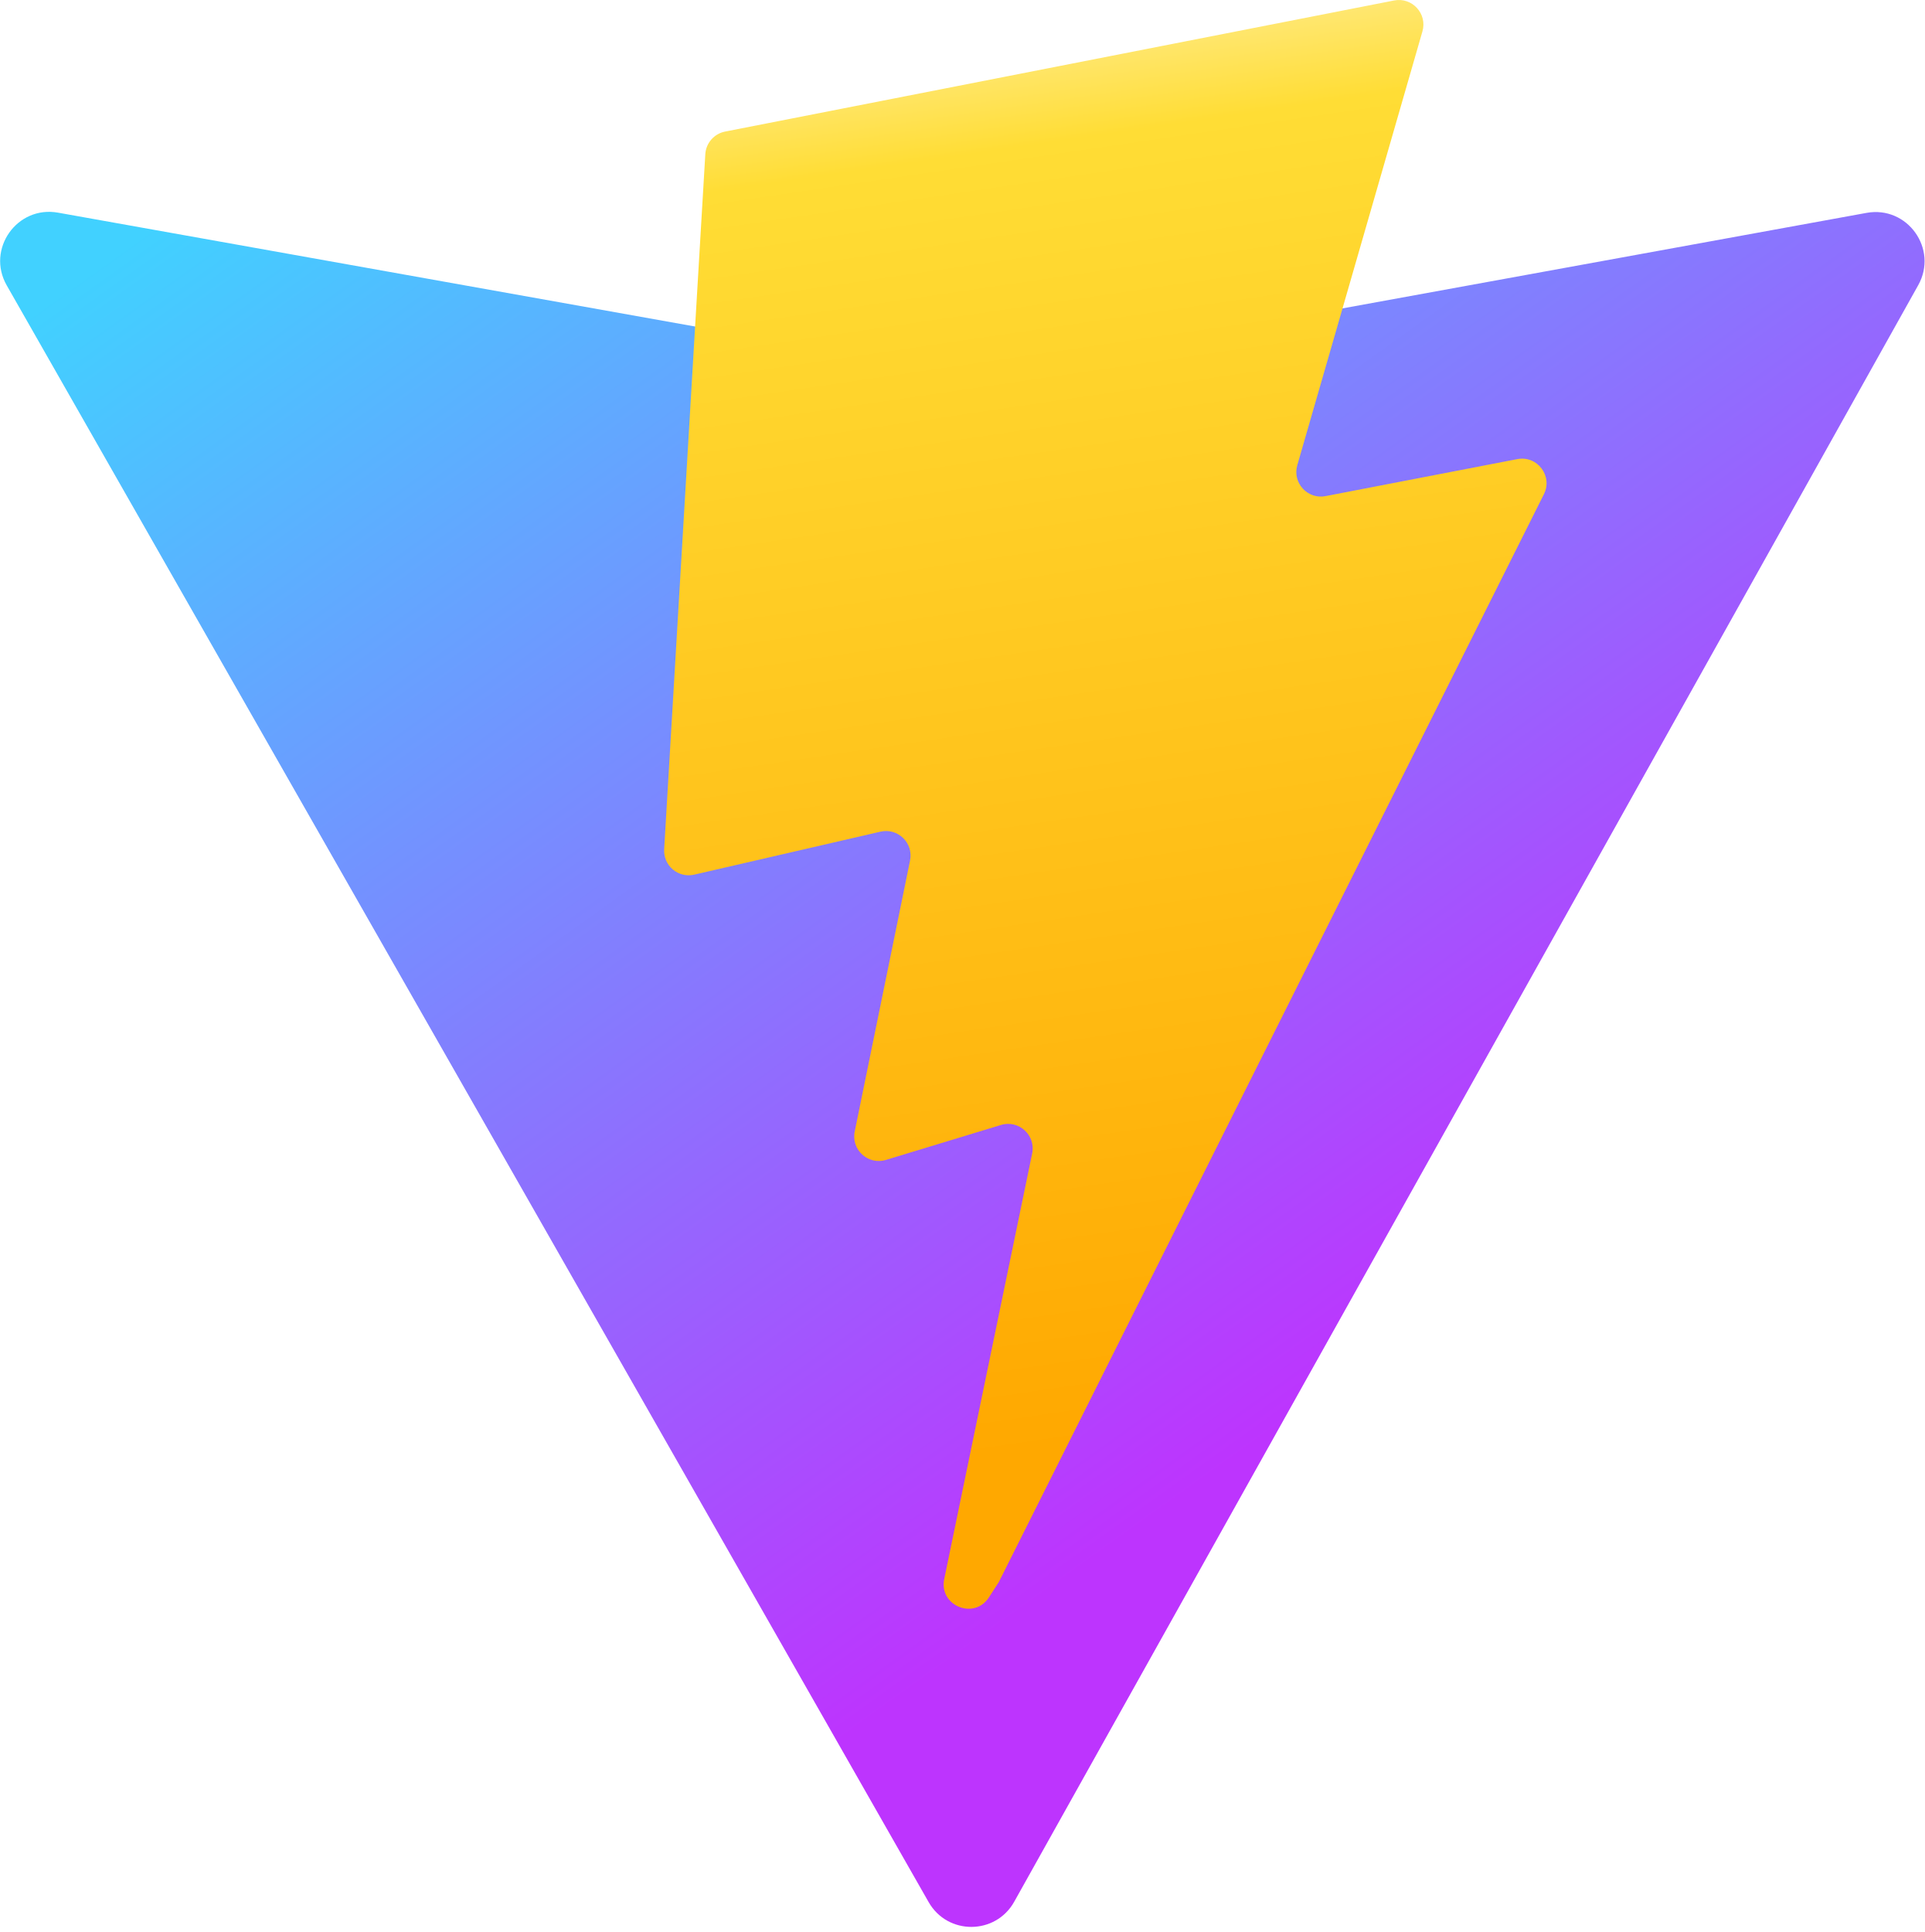
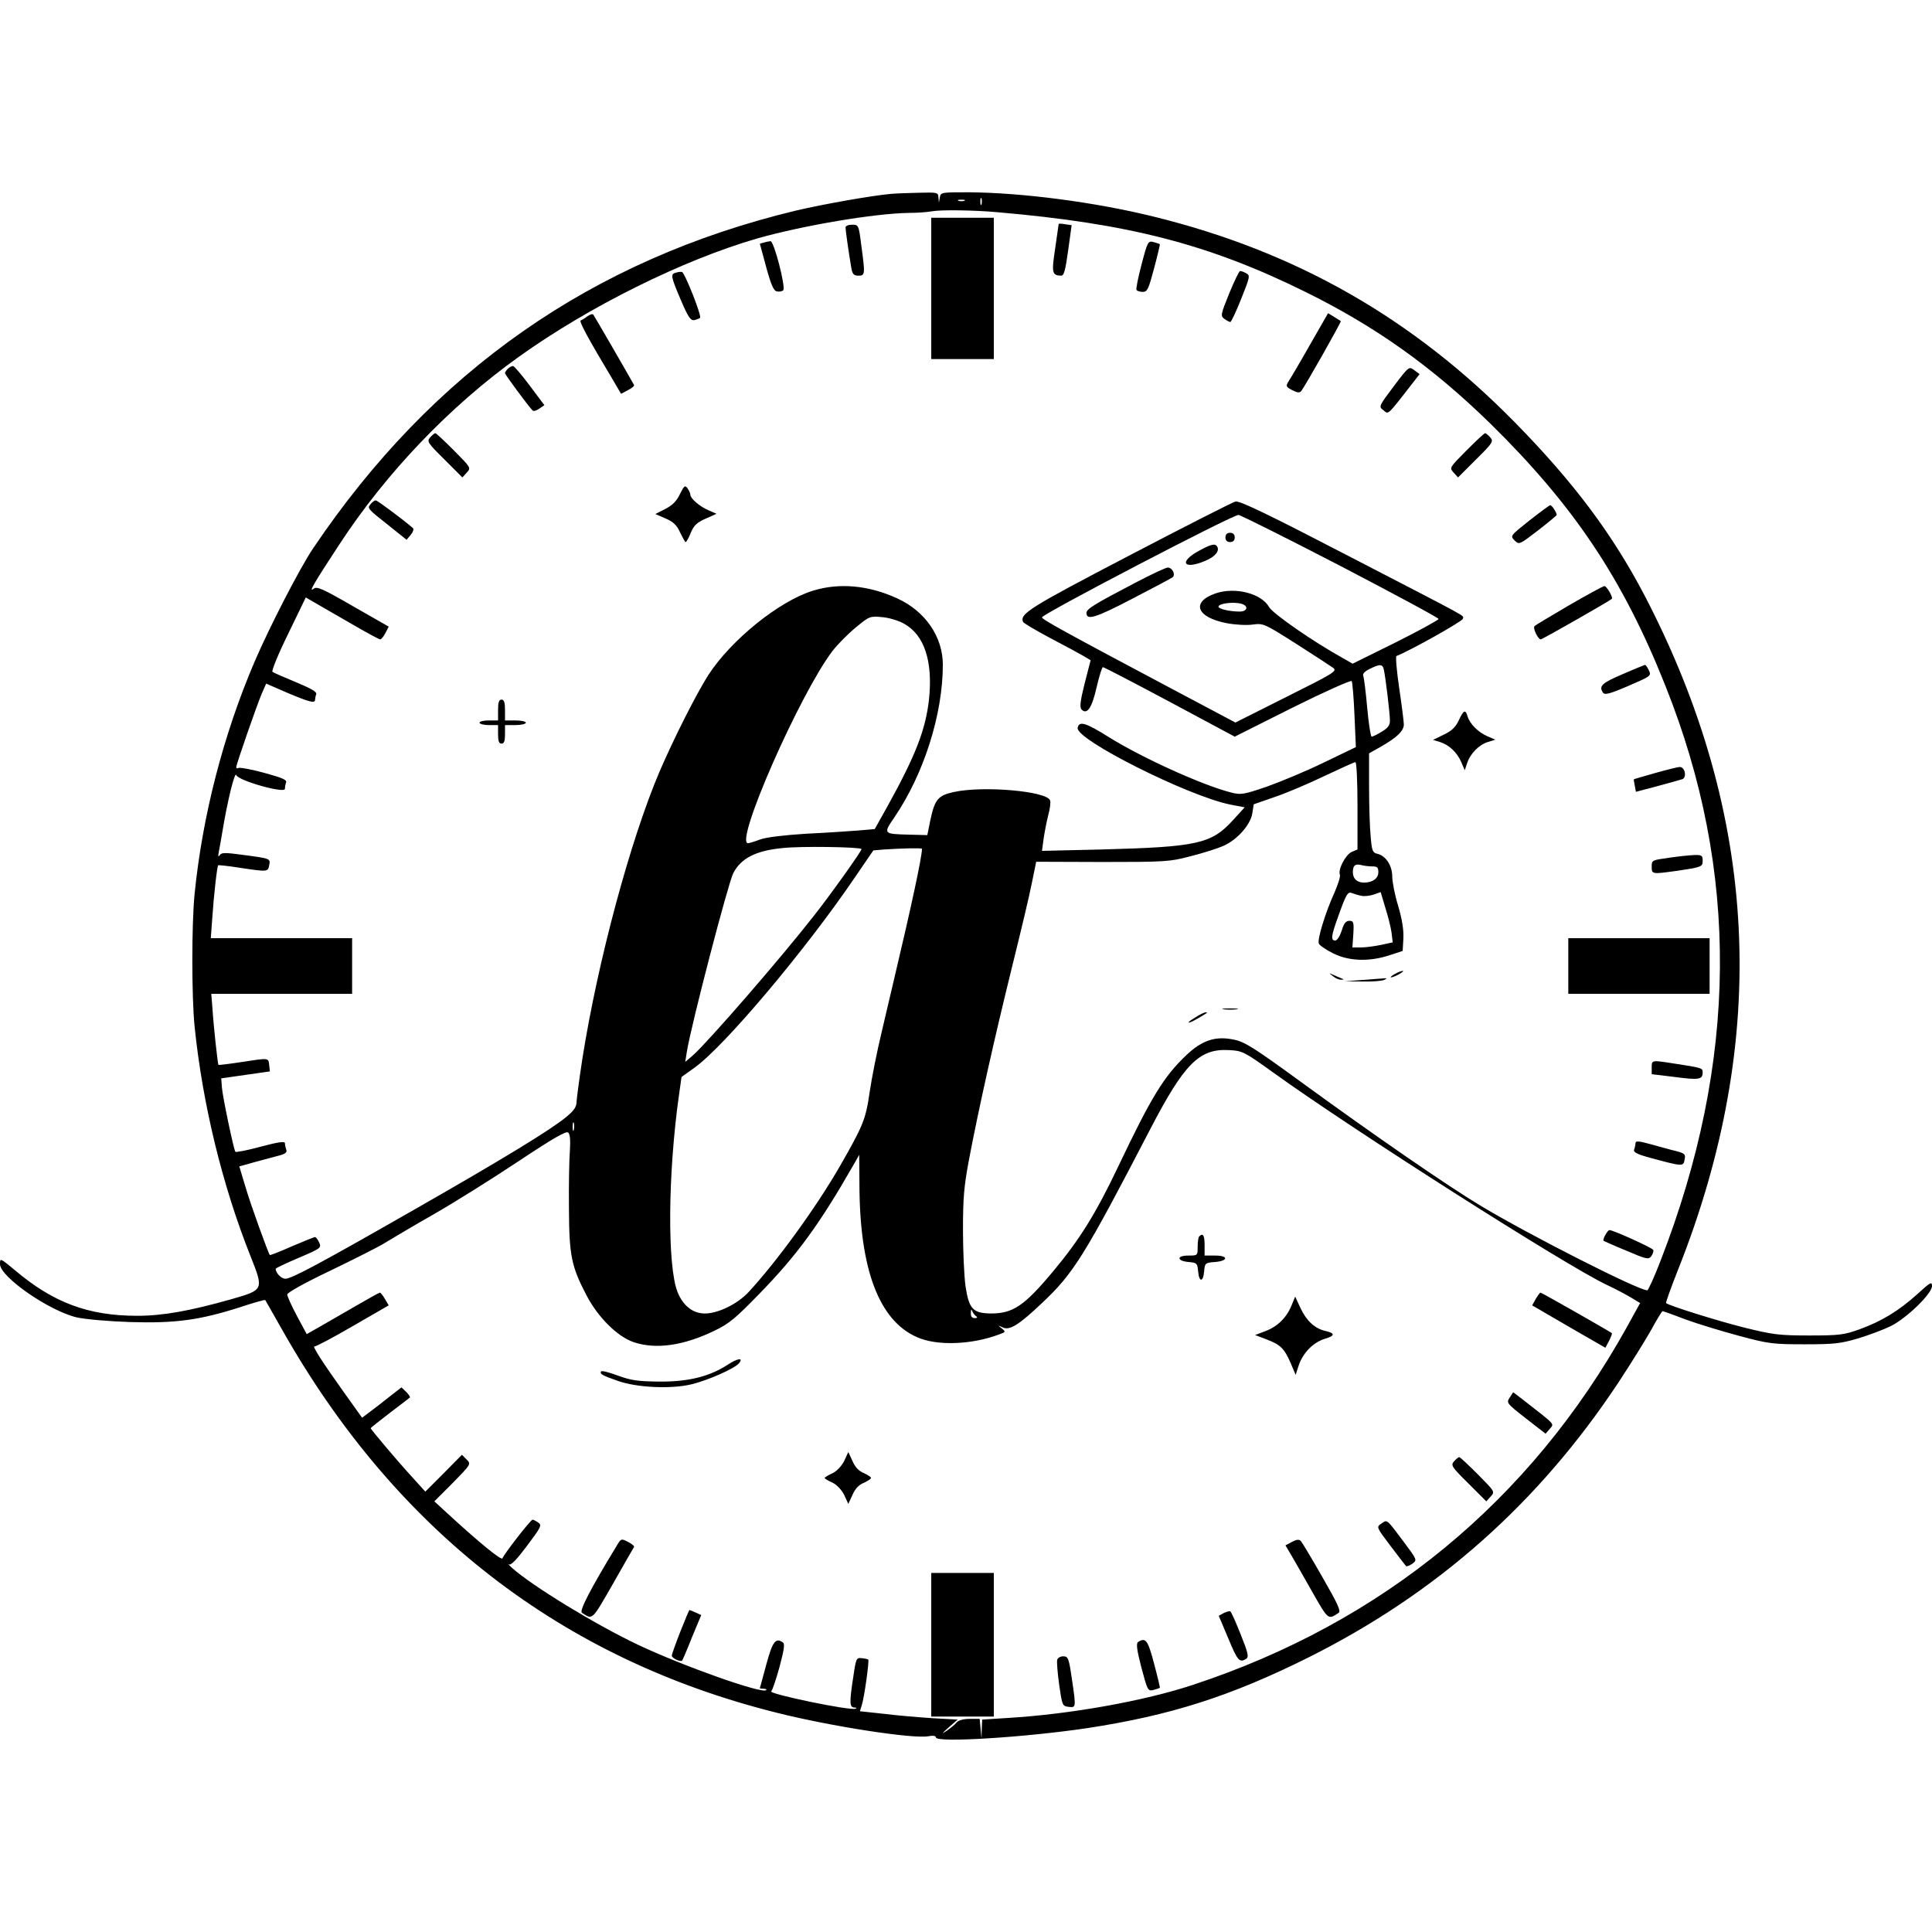
- <svg xmlns="http://www.w3.org/2000/svg" aria-hidden="true" role="img" class="iconify iconify--logos" width="31.88" height="32" preserveAspectRatio="xMidYMid meet" viewBox="0 0 256 257">
-   <defs>
-     <linearGradient id="IconifyId1813088fe1fbc01fb466" x1="-.828%" x2="57.636%" y1="7.652%" y2="78.411%">
-       <stop offset="0%" stop-color="#41D1FF" />
-       <stop offset="100%" stop-color="#BD34FE" />
-     </linearGradient>
-     <linearGradient id="IconifyId1813088fe1fbc01fb467" x1="43.376%" x2="50.316%" y1="2.242%" y2="89.03%">
-       <stop offset="0%" stop-color="#FFEA83" />
-       <stop offset="8.333%" stop-color="#FFDD35" />
-       <stop offset="100%" stop-color="#FFA800" />
-     </linearGradient>
-   </defs>
-   <path fill="url(#IconifyId1813088fe1fbc01fb466)" d="M255.153 37.938L134.897 252.976c-2.483 4.44-8.862 4.466-11.382.048L.875 37.958c-2.746-4.814 1.371-10.646 6.827-9.67l120.385 21.517a6.537 6.537 0 0 0 2.322-.004l117.867-21.483c5.438-.991 9.574 4.796 6.877 9.62Z" />
-   <path fill="url(#IconifyId1813088fe1fbc01fb467)" d="M185.432.063L96.44 17.501a3.268 3.268 0 0 0-2.634 3.014l-5.474 92.456a3.268 3.268 0 0 0 3.997 3.378l24.777-5.718c2.318-.535 4.413 1.507 3.936 3.838l-7.361 36.047c-.495 2.426 1.782 4.5 4.151 3.78l15.304-4.649c2.372-.72 4.652 1.36 4.15 3.788l-11.698 56.621c-.732 3.542 3.979 5.473 5.943 2.437l1.313-2.028l72.516-144.72c1.215-2.423-.88-5.186-3.54-4.672l-25.505 4.922c-2.396.462-4.435-1.77-3.759-4.114l16.646-57.705c.677-2.35-1.37-4.583-3.769-4.113Z" />
+ <svg xmlns="http://www.w3.org/2000/svg" version="1.0" width="834pt" height="834pt" viewBox="0 0 834 834" preserveAspectRatio="xMidYMid meet">
+   <g transform="translate(0,834) scale(0.1,-0.1)" fill="#000000" stroke="none">
+     <path d="M3845 7503 c-87 -8 -294 -45 -409 -72 -881 -212 -1570 -694 -2085 -1459 -56 -83 -187 -337 -251 -486 -136 -317 -226 -667 -260 -1005 -13 -133 -13 -440 0 -572 34 -332 119 -685 242 -993 57 -144 57 -144 -82 -184 -180 -51 -297 -72 -408 -72 -211 0 -363 57 -529 198 -63 52 -63 52 -63 25 0 -55 214 -203 332 -230 35 -8 138 -17 229 -20 195 -6 299 8 472 63 60 20 110 34 112 32 1 -2 33 -57 70 -123 490 -870 1208 -1427 2140 -1659 235 -59 587 -113 652 -101 20 4 33 2 33 -5 0 -24 384 0 653 40 361 55 620 138 957 306 553 277 990 664 1335 1184 56 85 121 190 145 233 23 42 44 77 47 77 3 0 48 -16 100 -36 52 -19 157 -51 232 -71 126 -34 146 -36 281 -36 129 0 155 3 233 26 49 15 112 39 140 53 68 34 177 140 177 172 0 21 -6 18 -64 -35 -79 -71 -152 -116 -248 -151 -67 -24 -86 -27 -218 -27 -131 0 -158 4 -280 34 -115 29 -327 95 -338 106 -2 2 21 66 51 142 398 1000 350 1965 -144 2913 -139 265 -305 487 -557 744 -444 453 -948 740 -1562 891 -256 63 -566 103 -797 105 -119 0 -122 0 -126 -22 l-4 -23 -2 23 c-1 21 -4 22 -83 20 -46 -1 -101 -3 -123 -5z m392 -45 c-3 -7 -5 -2 -5 12 0 14 2 19 5 13 2 -7 2 -19 0 -25z m-74 15 c-7 -2 -19 -2 -25 0 -7 3 -2 5 12 5 14 0 19 -2 13 -5z m142 -49 c567 -49 913 -138 1330 -344 304 -150 547 -323 799 -569 359 -353 571 -668 755 -1131 321 -802 314 -1622 -21 -2483 -27 -70 -53 -127 -57 -127 -39 0 -510 239 -721 366 -137 82 -455 301 -776 535 -199 145 -241 172 -287 181 -79 17 -137 -2 -205 -66 -98 -93 -151 -179 -297 -486 -95 -199 -163 -309 -278 -447 -125 -150 -174 -183 -269 -183 -78 1 -95 19 -110 117 -6 43 -11 152 -11 243 0 138 4 189 27 310 41 215 108 515 185 827 38 153 77 317 86 365 l18 88 286 -1 c271 0 291 1 381 25 52 13 115 33 140 44 60 26 118 91 126 141 l6 39 92 32 c50 17 147 58 215 91 68 32 127 59 132 59 5 0 9 -85 9 -188 l0 -189 -26 -11 c-26 -13 -59 -75 -50 -98 3 -7 -8 -42 -23 -76 -40 -88 -75 -203 -68 -221 3 -8 31 -27 63 -43 69 -34 157 -36 244 -7 l55 18 3 53 c2 36 -5 82 -22 140 -15 48 -26 106 -26 128 0 47 -27 89 -63 98 -22 5 -25 13 -30 73 -4 38 -7 134 -7 215 l0 146 53 30 c68 39 97 67 97 95 0 12 -9 83 -20 157 -11 74 -16 136 -12 138 63 25 287 151 287 161 0 17 55 -13 -494 271 -343 178 -471 240 -488 235 -12 -3 -219 -108 -460 -234 -427 -223 -471 -250 -457 -285 2 -6 55 -37 117 -70 61 -32 126 -67 143 -77 l32 -19 -26 -101 c-19 -76 -22 -103 -13 -112 24 -24 45 8 65 97 11 47 23 86 27 86 5 0 135 -68 289 -150 l280 -150 249 125 c139 69 253 120 256 115 3 -5 9 -72 12 -148 l6 -137 -139 -67 c-76 -37 -187 -83 -246 -104 -100 -34 -111 -36 -154 -25 -125 32 -385 150 -529 240 -99 62 -127 70 -133 39 -10 -50 476 -294 658 -331 l63 -12 -51 -56 c-93 -102 -154 -115 -566 -126 l-258 -6 7 52 c4 28 13 74 20 102 8 28 11 57 8 64 -15 40 -289 64 -416 36 -68 -15 -82 -32 -101 -122 l-13 -64 -78 2 c-113 3 -113 3 -64 75 127 187 209 444 209 659 0 120 -76 231 -197 286 -124 57 -251 68 -364 33 -146 -45 -354 -213 -452 -365 -53 -84 -148 -272 -210 -416 -126 -296 -266 -816 -333 -1239 -13 -85 -24 -168 -25 -185 0 -23 -11 -39 -45 -67 -65 -54 -266 -177 -644 -393 -416 -238 -541 -305 -568 -305 -18 0 -42 25 -42 43 0 3 45 24 99 47 96 41 99 43 89 66 -6 13 -14 24 -18 24 -4 0 -48 -18 -100 -40 -51 -23 -94 -39 -95 -38 -7 8 -82 215 -105 293 l-27 90 61 17 c33 9 81 22 104 28 33 8 42 15 38 26 -3 9 -6 22 -6 29 0 9 -26 6 -105 -15 -58 -16 -107 -25 -109 -22 -8 13 -55 238 -58 277 l-3 40 105 15 105 15 -3 28 c-4 31 1 31 -122 12 -52 -8 -95 -13 -97 -12 -3 3 -21 165 -26 245 l-5 62 304 0 304 0 0 120 0 120 -305 0 -305 0 6 83 c7 103 21 228 26 232 1 1 44 -3 93 -11 120 -18 122 -18 127 11 6 29 6 29 -116 45 -73 10 -90 10 -97 -1 -7 -10 -8 -6 -5 11 3 14 10 54 16 90 22 134 54 263 60 244 9 -24 210 -81 210 -59 0 7 2 20 5 28 5 10 -18 20 -95 41 -55 15 -105 24 -110 21 -6 -3 -10 -2 -10 4 0 12 87 262 110 317 l19 43 92 -40 c95 -40 119 -46 119 -30 0 5 2 16 5 24 4 10 -20 24 -87 52 -51 21 -97 41 -102 45 -4 5 26 79 68 164 l76 157 43 -25 c23 -13 93 -54 156 -90 62 -36 117 -66 122 -66 5 0 15 12 23 28 l14 27 -154 88 c-135 78 -157 87 -171 75 -22 -17 3 26 112 192 202 309 477 597 775 810 303 217 708 418 1030 511 198 56 506 108 655 110 33 0 77 3 99 7 38 7 181 5 281 -4z m1483 -1528 c232 -121 422 -223 422 -228 0 -4 -83 -50 -185 -101 l-186 -92 -42 24 c-130 72 -304 193 -319 221 -33 58 -145 87 -229 59 -109 -37 -85 -104 46 -129 36 -7 87 -10 113 -6 46 6 50 4 187 -83 77 -49 149 -96 160 -104 18 -14 5 -22 -201 -125 l-221 -111 -279 148 c-454 241 -556 297 -556 306 0 14 825 444 848 442 11 -1 210 -101 442 -221z m-430 -162 c33 -9 28 -34 -7 -34 -41 0 -91 11 -91 21 0 14 63 22 98 13z m-1456 -86 c89 -49 126 -164 108 -330 -15 -129 -58 -240 -177 -455 l-57 -102 -70 -6 c-39 -3 -141 -10 -226 -14 -95 -6 -172 -15 -199 -25 -24 -9 -47 -16 -52 -16 -60 0 223 643 364 829 23 30 69 76 102 103 58 48 61 49 113 44 28 -2 71 -15 94 -28z m2072 -200 c8 -38 26 -189 26 -219 0 -20 -9 -32 -36 -48 -19 -12 -39 -21 -43 -21 -4 0 -13 56 -19 124 -6 68 -14 130 -17 138 -4 9 6 20 27 30 45 23 57 22 62 -4z m-2255 -773 c4 -4 -132 -195 -207 -290 -147 -188 -457 -544 -520 -600 l-34 -29 7 44 c19 118 178 726 200 770 33 65 98 98 212 109 78 9 332 5 342 -4z m261 1 c0 -35 -47 -253 -120 -561 -10 -44 -35 -147 -54 -230 -20 -82 -43 -199 -52 -260 -17 -118 -28 -144 -130 -322 -103 -178 -270 -408 -392 -540 -48 -52 -132 -93 -189 -93 -52 0 -94 33 -118 92 -45 113 -42 511 6 851 l11 78 56 40 c129 92 480 509 692 821 l80 117 47 4 c74 5 163 7 163 3z m1943 -76 c22 0 27 -4 27 -25 0 -27 -25 -45 -62 -45 -30 0 -48 17 -48 45 0 29 10 37 35 31 11 -3 32 -6 48 -6z m-46 -127 c12 -3 36 0 52 5 l31 11 20 -67 c12 -37 24 -86 27 -108 l5 -42 -51 -11 c-29 -6 -68 -11 -87 -11 l-36 0 4 58 c3 51 1 57 -17 57 -15 0 -24 -11 -33 -42 -8 -24 -20 -43 -28 -43 -20 0 -18 19 12 102 36 101 42 111 62 102 9 -3 27 -9 39 -11z m-382 -762 c344 -248 1268 -836 1440 -917 39 -18 87 -44 107 -56 l38 -23 -59 -107 c-416 -747 -1052 -1271 -1871 -1541 -211 -70 -531 -127 -799 -143 l-111 -7 -2 -41 -1 -41 -4 42 -4 43 -43 0 c-27 0 -48 -6 -56 -15 -7 -9 -27 -25 -44 -37 -23 -15 -21 -12 8 14 l40 35 -110 6 c-60 4 -155 12 -210 19 l-102 11 8 26 c11 33 33 192 28 197 -3 2 -15 5 -28 6 -23 3 -25 -1 -36 -77 -18 -115 -17 -135 4 -136 9 0 12 -3 5 -5 -23 -10 -381 65 -364 75 5 3 21 51 36 105 21 80 24 101 13 107 -30 20 -43 3 -70 -96 -15 -55 -27 -101 -28 -102 0 -2 8 -3 17 -3 9 0 14 -3 10 -6 -17 -17 -359 104 -553 196 -182 86 -457 254 -544 332 -14 13 -20 19 -14 15 9 -6 34 20 79 80 60 80 65 89 49 100 -10 7 -21 13 -25 13 -8 0 -124 -149 -130 -167 -4 -11 -103 70 -244 200 l-50 46 80 80 c79 81 79 81 59 101 l-20 20 -79 -80 -79 -79 -57 63 c-59 64 -179 206 -179 211 0 1 37 31 83 66 45 34 84 64 86 66 3 2 -4 13 -15 24 l-21 20 -49 -38 c-27 -22 -65 -51 -85 -66 l-36 -27 -80 112 c-92 129 -137 199 -125 196 4 -2 78 37 164 87 l156 90 -16 27 c-9 16 -19 28 -22 28 -3 0 -50 -26 -105 -58 -55 -32 -125 -72 -156 -90 l-55 -31 -42 78 c-23 43 -42 85 -42 93 0 8 73 49 184 102 102 49 207 102 233 118 26 16 122 73 213 125 91 52 257 156 368 230 155 103 207 132 215 124 8 -8 10 -35 7 -79 -3 -37 -5 -148 -4 -247 1 -205 10 -251 76 -377 49 -94 133 -178 204 -202 96 -32 215 -15 349 50 63 30 93 56 192 158 165 169 262 303 410 562 l22 39 1 -130 c1 -363 84 -585 248 -657 86 -39 238 -33 356 12 28 10 28 11 10 26 -18 14 -18 14 4 4 30 -15 71 11 171 106 136 128 182 202 467 751 146 281 211 347 339 340 58 -3 65 -6 190 -96z m-3018 -248 c-3 -10 -5 -4 -5 12 0 17 2 24 5 18 2 -7 2 -21 0 -30z m1737 -805 c7 -5 4 -8 -6 -8 -12 0 -18 7 -17 23 0 15 2 17 6 7 3 -8 11 -18 17 -22z" />
+     <path d="M4020 7095 l0 -305 135 0 135 0 0 305 0 305 -135 0 -135 0 0 -305z" />
+     <path d="M4570 7373 c0 -2 -7 -49 -15 -105 -16 -106 -14 -117 26 -118 12 0 18 23 30 109 l15 109 -28 4 c-15 3 -28 3 -28 1z" />
+     <path d="M3650 7358 c0 -12 13 -104 25 -175 5 -27 11 -33 30 -33 30 0 30 5 13 131 -11 88 -12 89 -40 89 -16 0 -28 -5 -28 -12z" />
+     <path d="M3298 7293 c-10 -2 -18 -5 -18 -6 1 -1 13 -47 28 -102 21 -76 32 -101 46 -103 10 -2 22 0 27 5 12 12 -40 213 -55 212 -6 -1 -19 -3 -28 -6z" />
+     <path d="M4928 7199 c-15 -57 -25 -106 -22 -111 3 -4 15 -8 27 -8 20 0 25 12 49 102 15 56 26 103 25 104 -1 1 -13 5 -27 9 -24 6 -26 3 -52 -96z" />
+     <path d="M2918 7163 c-24 -6 -23 -15 21 -118 31 -73 42 -89 57 -87 11 2 22 7 26 10 8 8 -66 195 -78 198 -5 1 -17 0 -26 -3z" />
+     <path d="M5306 7073 c-37 -92 -38 -97 -20 -110 10 -7 21 -13 25 -13 4 0 25 45 47 100 38 95 39 101 22 110 -10 6 -22 10 -27 10 -4 0 -25 -44 -47 -97z" />
+     <path d="M2536 6975 c-10 -8 -23 -16 -29 -18 -9 -3 30 -75 140 -259 l34 -58 30 16 c16 8 28 18 26 22 -34 61 -172 299 -176 304 -3 4 -15 0 -25 -7z" />
+     <path d="M5655 6852 c-43 -76 -85 -147 -93 -159 -12 -20 -11 -23 16 -37 23 -12 32 -13 40 -3 16 21 174 299 170 301 -2 1 -15 9 -29 18 l-26 16 -78 -136z" />
+     <path d="M2192 6748 c-7 -7 -12 -15 -12 -19 0 -6 96 -136 119 -161 4 -4 17 -1 29 8 l22 15 -63 84 c-34 46 -67 84 -72 85 -6 0 -16 -5 -23 -12z" />
+     <path d="M6016 6672 c-65 -87 -65 -87 -44 -103 23 -18 13 -28 129 121 l27 35 -23 17 c-23 17 -23 17 -89 -70z" />
+     <path d="M1857 6452 c-15 -17 -12 -23 61 -95 l78 -78 19 21 c19 21 18 21 -55 95 -41 41 -77 75 -81 75 -3 0 -13 -8 -22 -18z" />
+     <path d="M6330 6395 c-73 -74 -74 -74 -55 -95 l19 -21 78 78 c73 72 76 78 61 95 -9 10 -19 18 -22 18 -4 0 -40 -34 -81 -75z" />
+     <path d="M2935 6207 c-14 -30 -32 -48 -63 -64 l-43 -22 44 -19 c34 -15 49 -29 63 -61 11 -22 21 -41 24 -41 3 0 13 18 22 40 13 32 27 45 64 61 l47 21 -34 15 c-38 16 -79 51 -79 68 0 6 -6 18 -12 27 -11 15 -15 11 -33 -25z" />
+     <path d="M1600 6164 c-16 -18 -15 -19 85 -98 l70 -56 18 21 c10 12 14 25 10 29 -44 38 -154 120 -161 120 -5 0 -15 -7 -22 -16z" />
+     <path d="M6602 6093 c-83 -66 -83 -66 -64 -86 20 -19 20 -19 101 43 45 35 81 65 81 67 0 10 -21 43 -28 42 -4 0 -44 -30 -90 -66z" />
+     <path d="M6773 5727 c-78 -46 -146 -86 -149 -90 -8 -8 15 -57 27 -57 7 0 298 166 307 175 6 6 -22 55 -32 55 -6 0 -75 -38 -153 -83z" />
+     <path d="M7005 5430 c-89 -38 -104 -51 -86 -79 8 -12 26 -8 110 28 97 42 100 43 89 67 -6 13 -14 24 -17 24 -3 -1 -46 -18 -96 -40z" />
+     <path d="M2150 5275 l0 -45 -40 0 c-22 0 -40 -4 -40 -10 0 -5 18 -10 40 -10 l40 0 0 -40 c0 -29 4 -40 15 -40 11 0 15 11 15 40 l0 40 45 0 c25 0 45 5 45 10 0 6 -20 10 -45 10 l-45 0 0 45 c0 33 -4 45 -15 45 -11 0 -15 -12 -15 -45z" />
+     <path d="M6297 5230 c-13 -28 -30 -45 -64 -61 l-47 -23 30 -9 c40 -13 74 -45 92 -87 l15 -35 10 30 c13 41 52 81 90 92 l32 10 -35 15 c-40 18 -75 53 -85 86 -9 31 -17 27 -38 -18z" />
+     <path d="M7145 5003 c-49 -14 -91 -26 -92 -27 -1 0 1 -13 4 -28 l5 -26 91 24 c51 14 99 27 108 30 22 6 13 54 -10 53 -9 0 -56 -12 -106 -26z" />
+     <path d="M7203 4637 c-71 -10 -73 -10 -73 -38 0 -33 1 -33 103 -19 115 17 117 18 117 45 0 22 -4 25 -37 24 -21 -1 -71 -6 -110 -12z" />
+     <path d="M6770 4170 l0 -120 305 0 305 0 0 120 0 120 -305 0 -305 0 0 -120z" />
+     <path d="M6020 4135 c-14 -8 -20 -14 -15 -14 6 0 21 6 35 14 14 8 21 14 15 14 -5 0 -21 -6 -35 -14z" />
+     <path d="M5754 4126 c11 -9 27 -16 35 -15 14 0 14 1 1 6 -8 3 -24 10 -35 15 -20 9 -20 9 -1 -6z" />
+     <path d="M5885 4110 l-80 -6 75 -1 c41 -1 84 2 95 7 11 5 13 8 5 7 -8 0 -51 -4 -95 -7z" />
+     <path d="M5283 3983 c15 -2 39 -2 55 0 15 2 2 4 -28 4 -30 0 -43 -2 -27 -4z" />
+     <path d="M5163 3950 c-46 -27 -41 -34 5 -8 46 27 48 28 36 28 -5 0 -24 -9 -41 -20z" />
+     <path d="M7130 3732 l0 -29 99 -12 c105 -14 121 -11 121 19 0 20 0 20 -130 40 -90 14 -90 14 -90 -18z" />
+     <path d="M7060 3405 c0 -7 -3 -20 -6 -28 -4 -11 14 -20 73 -36 137 -37 140 -37 145 -7 5 23 1 27 -36 37 -23 5 -71 19 -108 29 -54 15 -68 16 -68 5z" />
+     <path d="M6930 3009 c-7 -11 -10 -23 -8 -25 3 -2 47 -22 99 -43 86 -37 95 -39 107 -24 7 10 11 22 9 27 -3 9 -171 85 -189 86 -4 0 -12 -9 -18 -21z" />
+     <path d="M5290 6020 c0 -13 7 -20 20 -20 13 0 20 7 20 20 0 13 -7 20 -20 20 -13 0 -20 -7 -20 -20z" />
+     <path d="M5175 5962 c-88 -48 -66 -83 28 -43 43 18 63 43 51 62 -9 14 -26 10 -79 -19z" />
+     <path d="M4900 5824 c-178 -93 -210 -113 -210 -130 0 -33 38 -22 197 61 93 48 172 90 176 94 12 12 -3 41 -22 41 -9 0 -72 -30 -141 -66z" />
+     <path d="M5177 3003 c-4 -3 -7 -24 -7 -45 0 -38 0 -38 -41 -38 -52 0 -49 -24 4 -28 34 -3 36 -6 39 -40 4 -48 22 -48 26 0 3 35 5 37 44 40 60 4 63 28 4 28 l-46 0 0 45 c0 42 -7 54 -23 38z" />
+     <path d="M6629 2732 l-15 -27 158 -92 158 -91 16 30 c8 16 14 31 12 33 -8 7 -303 175 -308 175 -3 0 -12 -13 -21 -28z" />
+     <path d="M5575 2704 c-22 -53 -60 -90 -112 -110 l-45 -17 47 -18 c62 -23 79 -40 106 -102 l22 -52 14 43 c19 54 63 98 113 113 44 13 44 24 0 34 -44 10 -80 43 -106 98 l-23 50 -16 -39z" />
+     <path d="M3140 2448 c-79 -51 -170 -73 -295 -72 -91 1 -121 5 -178 26 -37 14 -70 22 -72 18 -7 -11 4 -17 72 -41 82 -29 228 -36 317 -15 71 17 187 68 206 91 21 26 -6 22 -50 -7z" />
+     <path d="M6517 2307 c-15 -23 -13 -25 70 -90 l85 -66 18 21 c19 24 30 12 -121 130 l-37 28 -15 -23z" />
+     <path d="M3644 2033 c-12 -23 -32 -44 -51 -53 -18 -8 -33 -17 -33 -20 0 -3 15 -12 33 -20 19 -9 39 -30 51 -53 l18 -39 18 39 c11 26 28 44 49 52 17 8 31 17 31 21 0 4 -14 13 -31 21 -21 8 -38 26 -49 52 l-18 39 -18 -39z" />
+     <path d="M6277 2032 c-15 -17 -12 -23 61 -95 l78 -78 19 21 c19 21 18 21 -55 95 -41 41 -77 75 -81 75 -3 0 -13 -8 -22 -18z" />
+     <path d="M5963 1763 c-22 -15 -22 -15 40 -97 34 -45 64 -84 67 -87 3 -2 15 3 27 11 21 16 21 16 -38 95 -75 100 -70 96 -96 78z" />
+     <path d="M2662 1667 c-115 -189 -162 -281 -150 -289 47 -31 42 -35 134 125 47 83 88 155 91 159 2 4 -10 14 -26 22 -29 15 -30 15 -49 -17z" />
+     <path d="M5577 1684 l-28 -15 22 -37 c12 -20 53 -92 91 -159 73 -128 70 -126 117 -95 10 8 -5 40 -70 153 -45 79 -87 149 -93 156 -8 9 -18 8 -39 -3z" />
+     <path d="M4020 1240 l0 -310 135 0 135 0 0 310 0 310 -135 0 -135 0 0 -310z" />
+     <path d="M2937 1297 c-20 -51 -37 -98 -37 -104 0 -11 38 -29 45 -21 1 1 21 46 42 100 l40 96 -24 11 c-13 6 -25 11 -27 11 -1 0 -19 -42 -39 -93z" />
+     <path d="M5283 1377 l-22 -12 41 -97 c40 -97 49 -107 77 -89 13 8 9 25 -23 105 -21 53 -41 98 -45 100 -3 2 -16 -1 -28 -7z" />
+     <path d="M4913 1252 c-9 -6 -6 -33 14 -110 27 -101 28 -103 53 -97 14 4 26 8 27 9 1 1 -10 48 -25 104 -27 102 -36 115 -69 94z" />
+     <path d="M4564 1176 c-3 -7 1 -56 8 -107 13 -91 14 -94 41 -97 31 -4 32 -3 17 101 -16 111 -18 117 -41 117 -11 0 -22 -6 -25 -14z" />
+   </g>
</svg>
